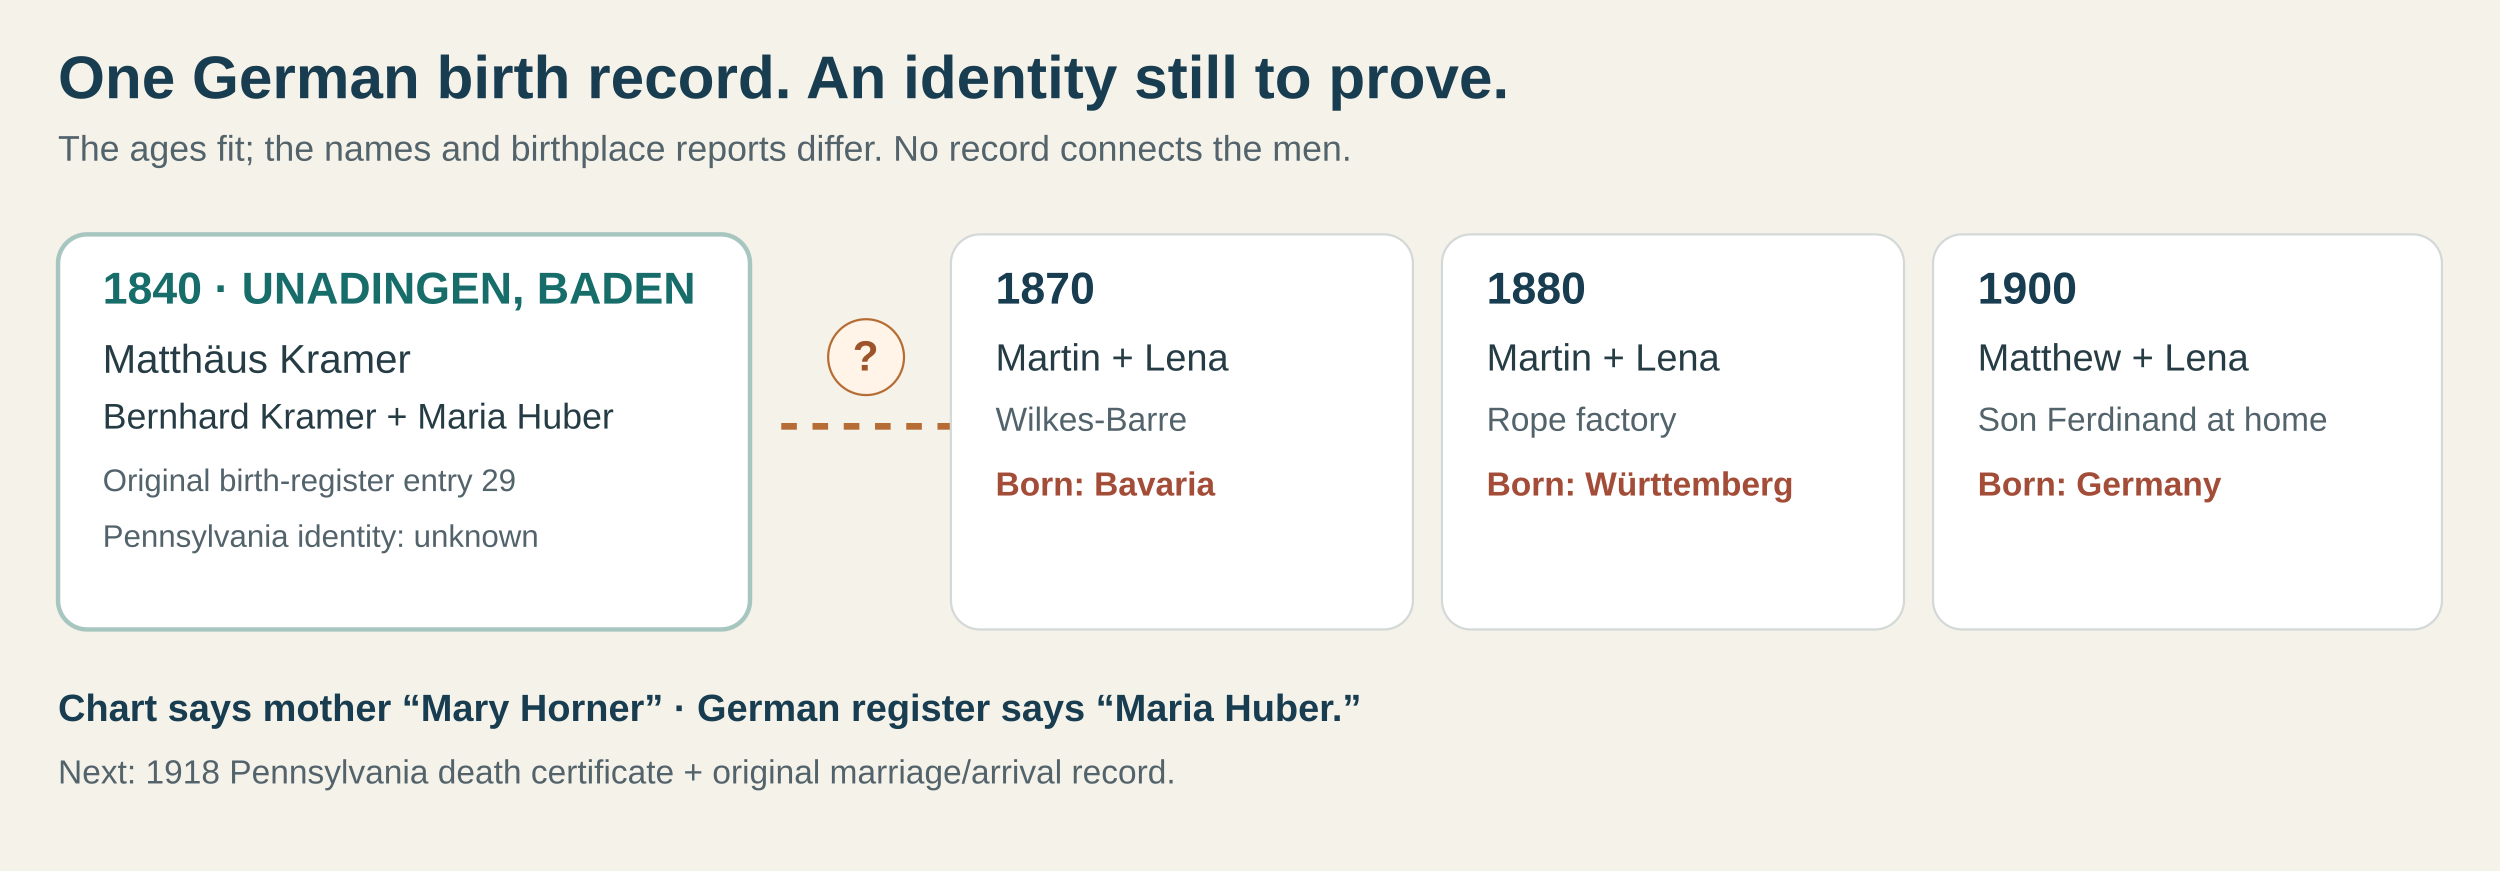
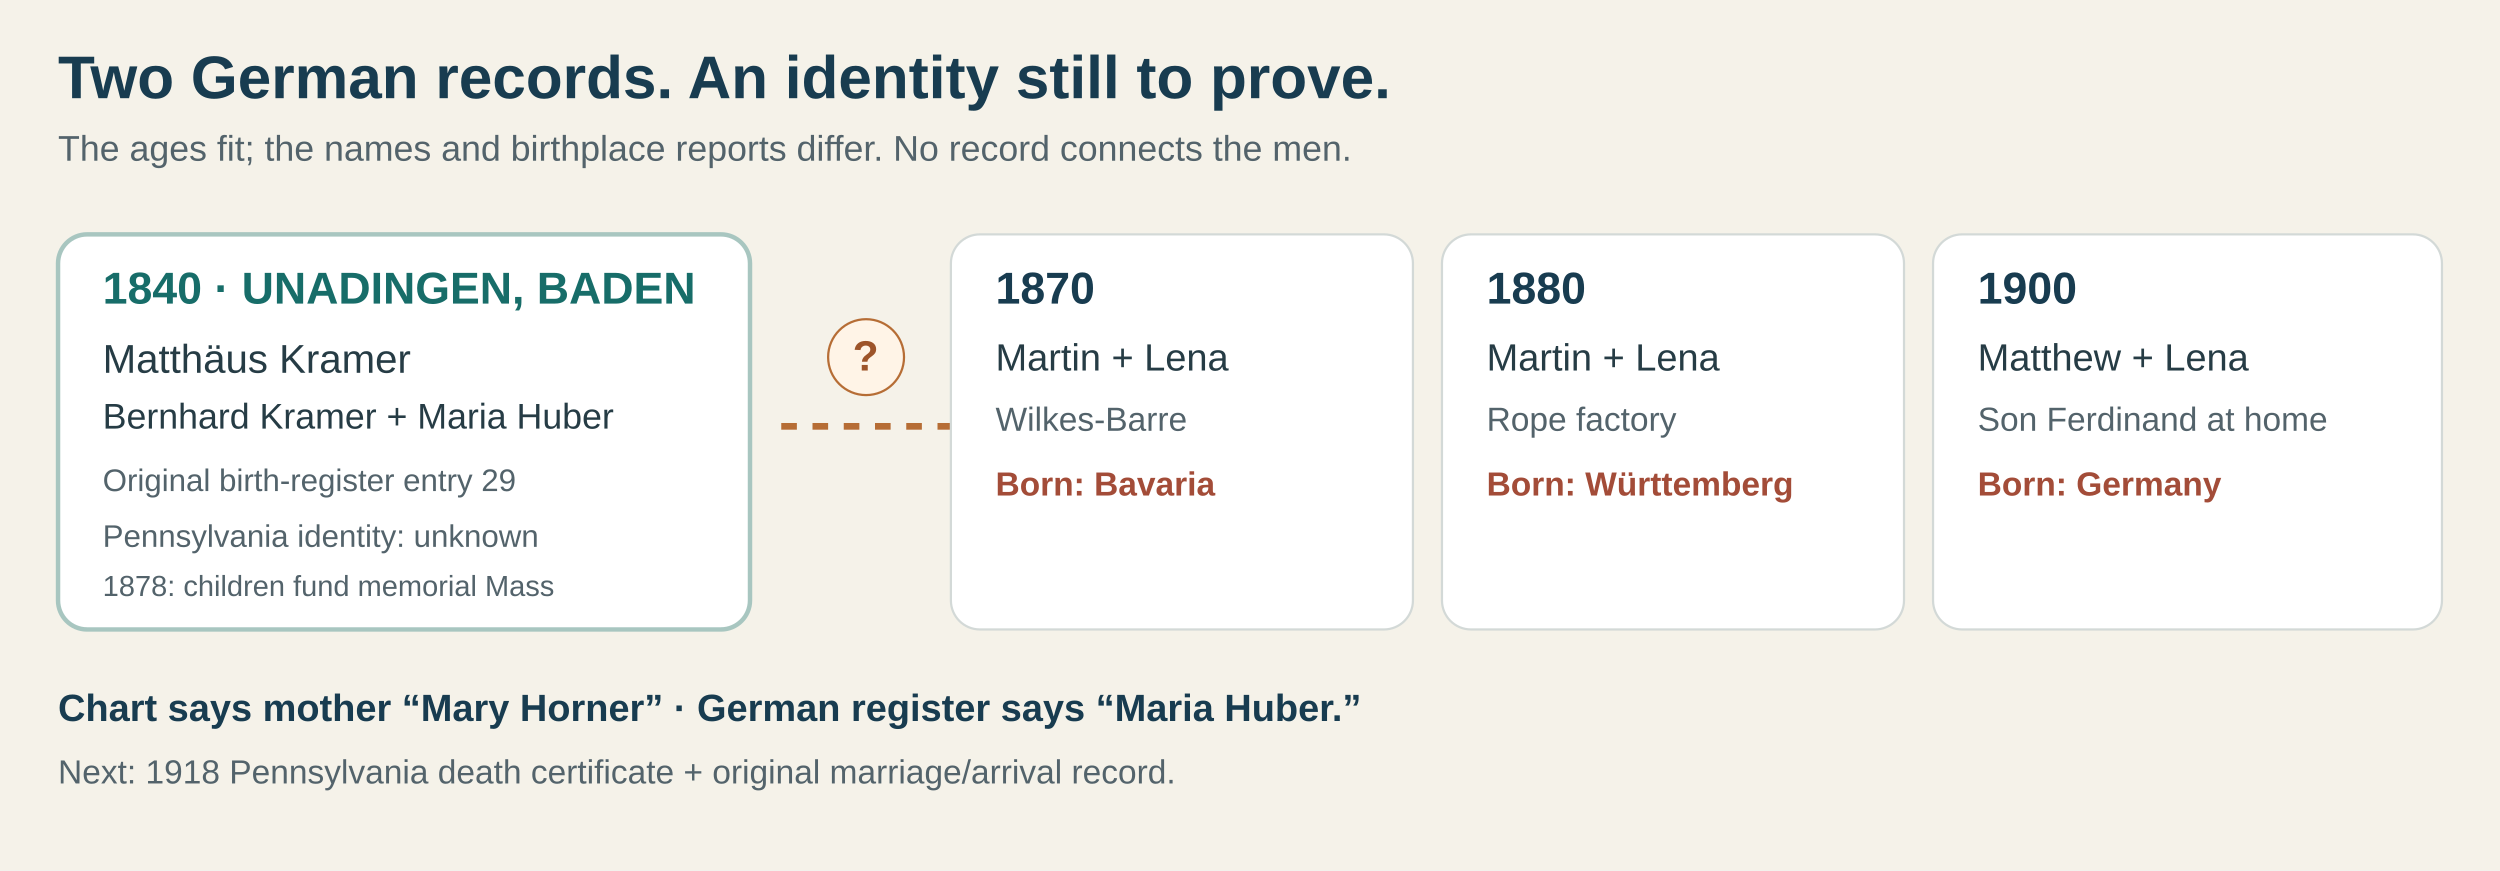
<svg xmlns="http://www.w3.org/2000/svg" width="1120" height="390" viewBox="0 0 1120 390" role="img" aria-labelledby="title desc">
  <rect width="1120" height="390" fill="#f5f2e9" />
  <g font-family="Segoe UI,Arial,sans-serif">
-     <text x="26" y="44" fill="#183c50" font-size="27" font-weight="700">One German birth record. An identity still to prove.</text>
+     <text x="26" y="44" fill="#183c50" font-size="27" font-weight="700">Two German records. An identity still to prove.</text>
    <text x="26" y="72" fill="#53636b" font-size="16">The ages fit; the names and birthplace reports differ. No record connects the men.</text>
    <rect x="26" y="105" width="310" height="177" rx="13" fill="#fff" stroke="#a8c6c0" stroke-width="2" />
    <text x="46" y="136" fill="#176d69" font-size="20" font-weight="700">1840 · UNADINGEN, BADEN</text>
    <text x="46" y="167" fill="#263c45" font-size="18">Matthäus Kramer</text>
    <text x="46" y="192" fill="#263c45" font-size="16">Bernhard Kramer + Maria Huber</text>
    <text x="46" y="220" fill="#53636b" font-size="14">Original birth-register entry 29</text>
    <text x="46" y="245" fill="#53636b" font-size="14">Pennsylvania identity: unknown</text>
+     <text x="46" y="267" fill="#53636b" font-size="13">1878: children fund memorial Mass</text>
    <line x1="350" y1="191" x2="426" y2="191" stroke="#b66d35" stroke-width="3" stroke-dasharray="7 7" />
    <circle cx="388" cy="160" r="17" fill="#fff4e7" stroke="#b66d35" />
    <text x="382" y="166" fill="#9d542a" font-size="19" font-weight="700">?</text>
    <rect x="426" y="105" width="207" height="177" rx="13" fill="#fff" stroke="#d3d9d7" />
    <text x="446" y="136" fill="#183c50" font-size="20" font-weight="700">1870</text>
    <text x="446" y="166" fill="#263c45" font-size="17">Martin + Lena</text>
    <text x="446" y="193" fill="#53636b" font-size="15">Wilkes-Barre</text>
    <text x="446" y="222" fill="#a34c38" font-size="15" font-weight="700">Born: Bavaria</text>
    <rect x="646" y="105" width="207" height="177" rx="13" fill="#fff" stroke="#d3d9d7" />
    <text x="666" y="136" fill="#183c50" font-size="20" font-weight="700">1880</text>
    <text x="666" y="166" fill="#263c45" font-size="17">Martin + Lena</text>
    <text x="666" y="193" fill="#53636b" font-size="15">Rope factory</text>
    <text x="666" y="222" fill="#a34c38" font-size="15" font-weight="700">Born: Württemberg</text>
    <rect x="866" y="105" width="228" height="177" rx="13" fill="#fff" stroke="#d3d9d7" />
    <text x="886" y="136" fill="#183c50" font-size="20" font-weight="700">1900</text>
    <text x="886" y="166" fill="#263c45" font-size="17">Matthew + Lena</text>
    <text x="886" y="193" fill="#53636b" font-size="15">Son Ferdinand at home</text>
    <text x="886" y="222" fill="#a34c38" font-size="15" font-weight="700">Born: Germany</text>
    <text x="26" y="323" fill="#183c50" font-size="17" font-weight="700">Chart says mother “Mary Horner” · German register says “Maria Huber.”</text>
    <text x="26" y="351" fill="#53636b" font-size="15">Next: 1918 Pennsylvania death certificate + original marriage/arrival record.</text>
  </g>
</svg>
